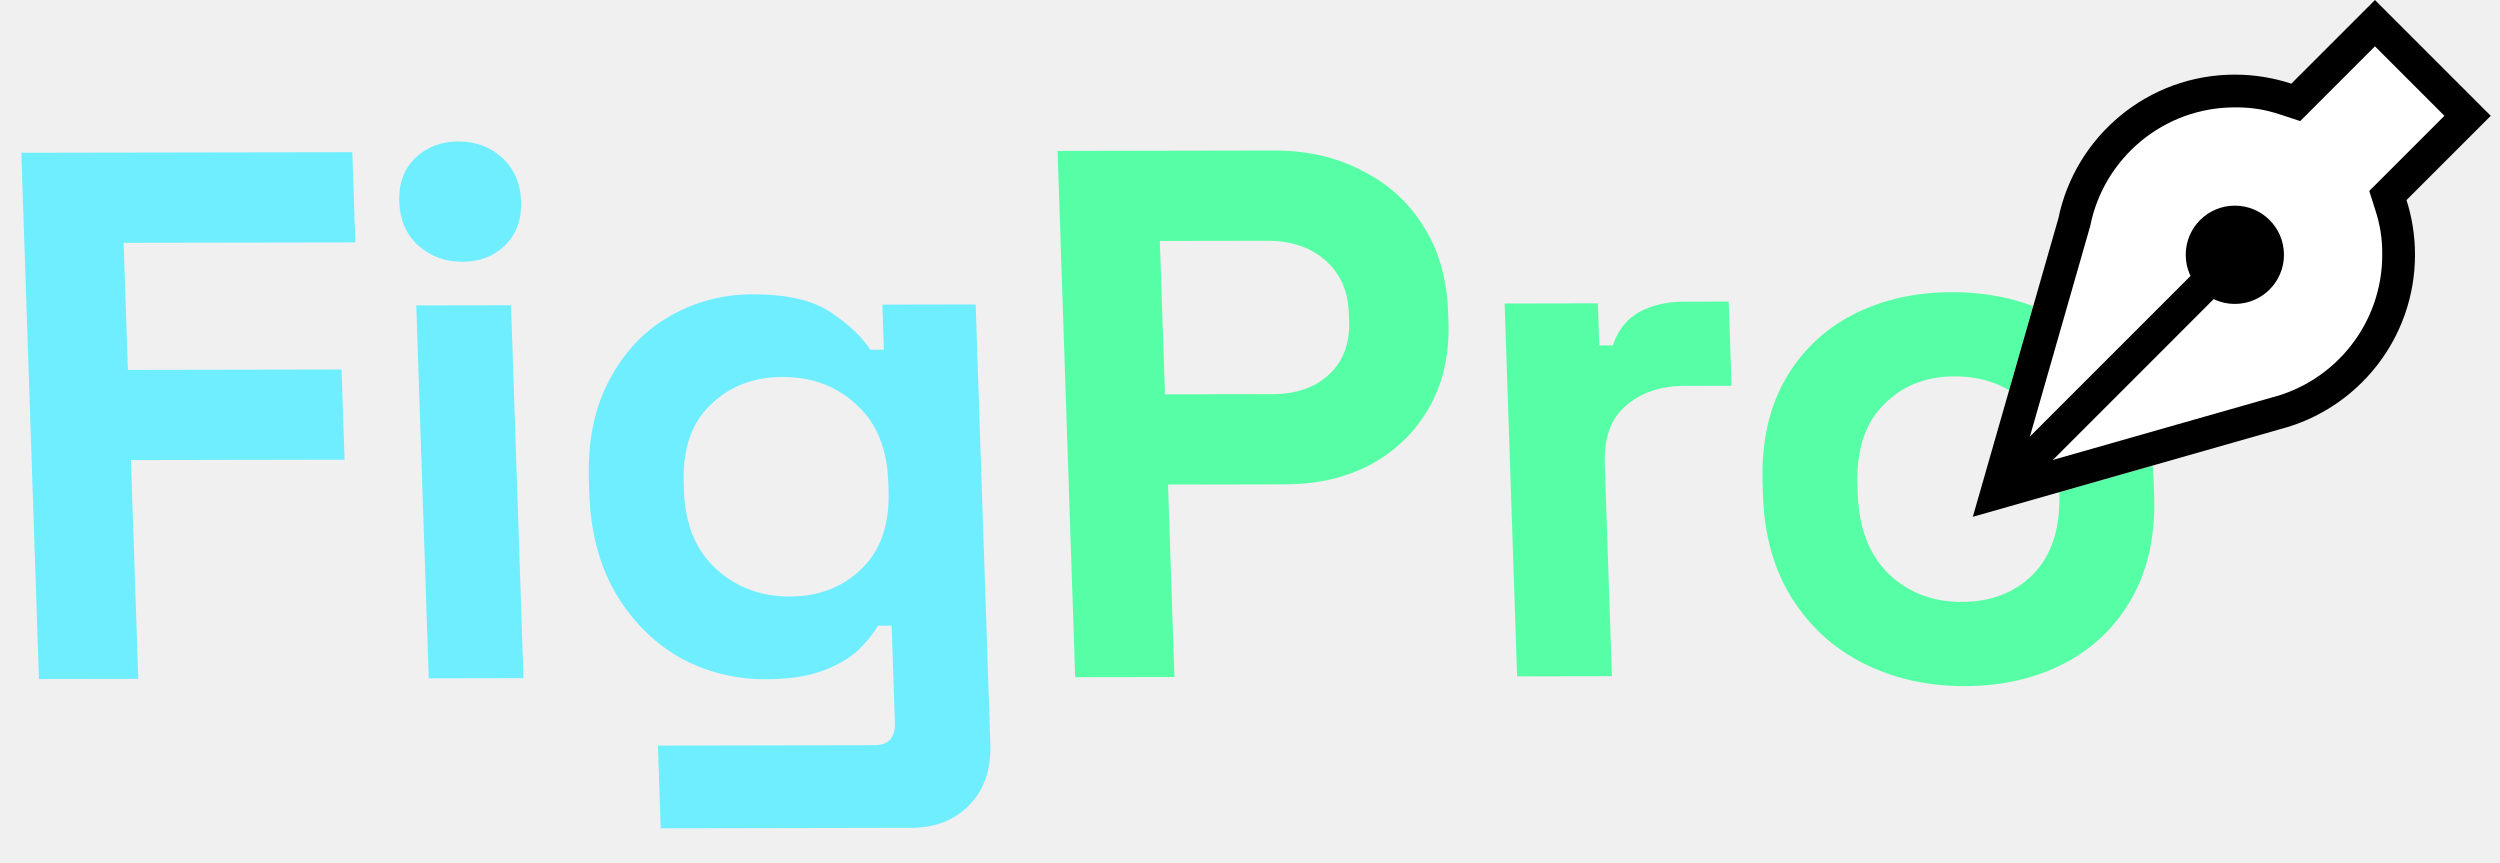
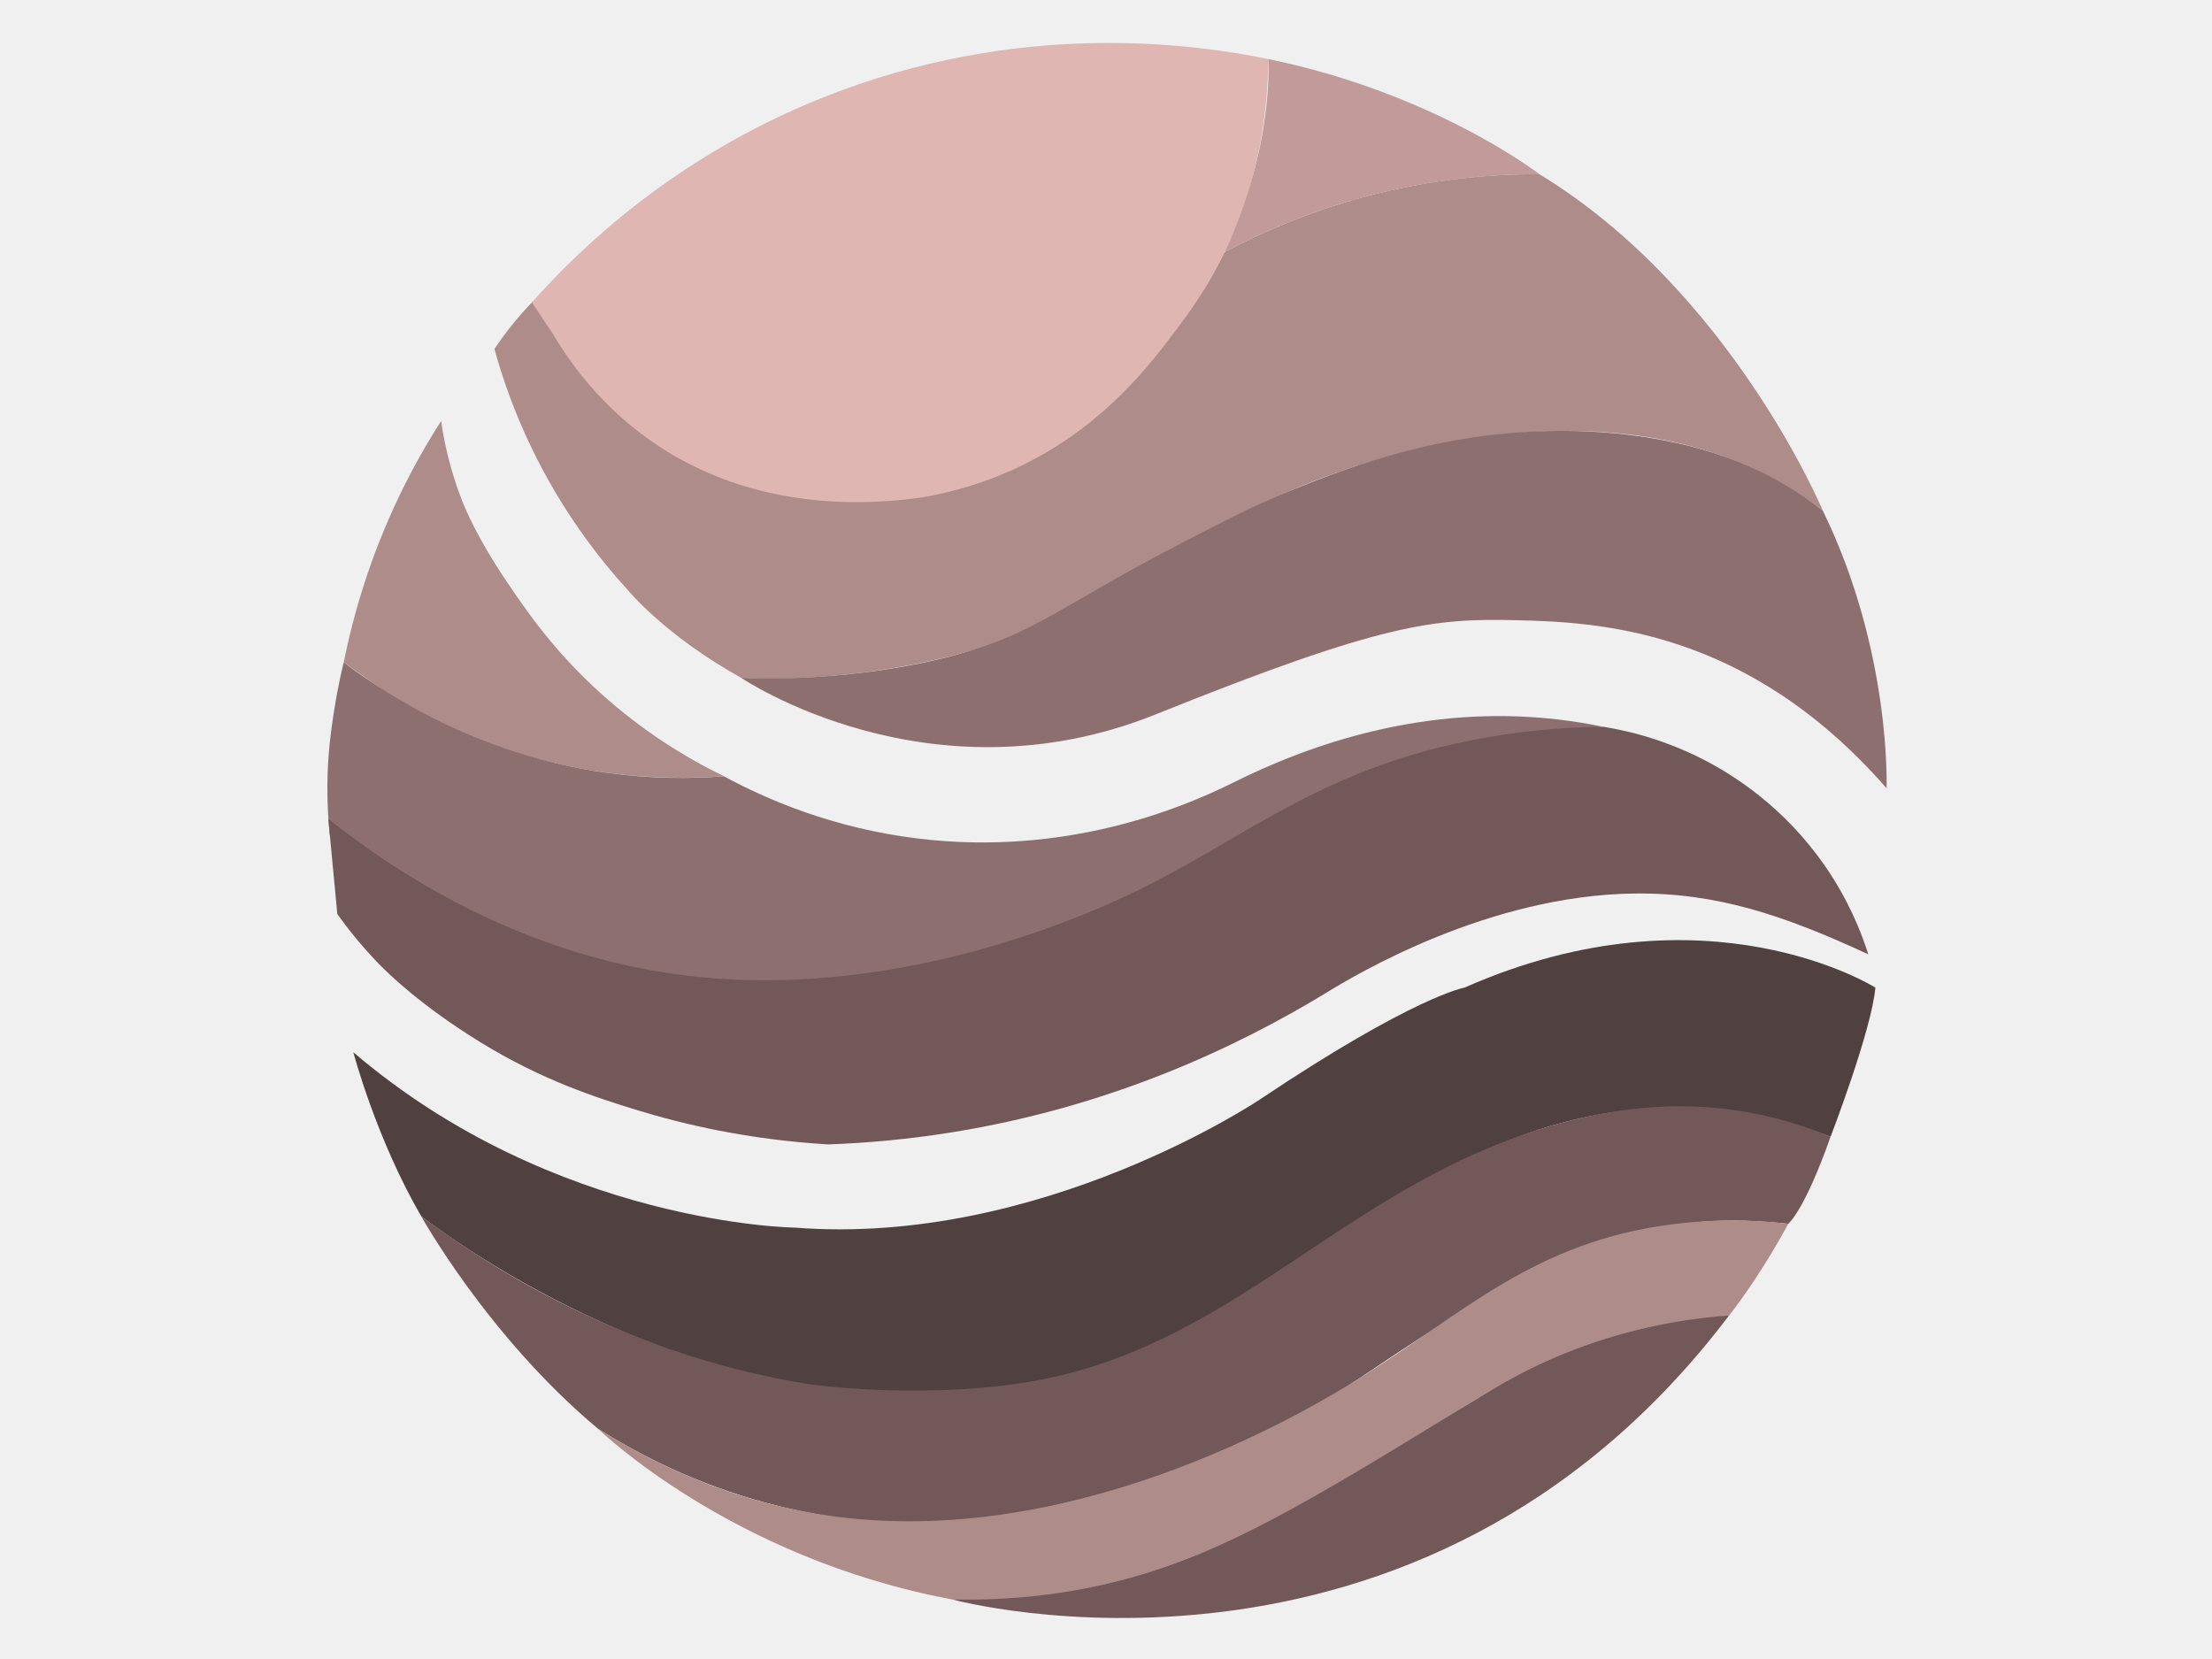
- <svg xmlns="http://www.w3.org/2000/svg" width="58" height="20" viewBox="0 0 58 20" fill="none">
-   <g clip-path="url(#clip0_1874_739)">
-     <path d="M0.904 15.754L0.495 3.544L8.174 3.531L8.244 5.624L2.869 5.633L2.967 8.581L7.924 8.572L7.994 10.665L3.038 10.674L3.208 15.75L0.904 15.754ZM9.947 15.738L9.657 7.086L11.856 7.082L12.146 15.734L9.947 15.738ZM10.723 6.073C10.327 6.073 9.985 5.946 9.698 5.691C9.422 5.436 9.276 5.099 9.262 4.68C9.248 4.261 9.371 3.924 9.63 3.668C9.901 3.411 10.234 3.283 10.629 3.282C11.036 3.281 11.378 3.409 11.654 3.664C11.93 3.919 12.075 4.256 12.09 4.675C12.104 5.093 11.981 5.431 11.722 5.687C11.463 5.944 11.13 6.072 10.723 6.073ZM13.671 11.44L13.662 11.161C13.631 10.254 13.786 9.48 14.125 8.84C14.464 8.188 14.924 7.693 15.506 7.355C16.1 7.005 16.751 6.829 17.461 6.828C18.252 6.827 18.856 6.965 19.272 7.244C19.689 7.522 19.995 7.812 20.192 8.114L20.506 8.114L20.471 7.067L22.635 7.063L22.976 17.249C22.996 17.842 22.837 18.314 22.5 18.663C22.163 19.024 21.704 19.205 21.122 19.206L15.328 19.217L15.264 17.298L20.29 17.289C20.616 17.288 20.773 17.114 20.761 16.765L20.686 14.515L20.371 14.515C20.261 14.702 20.105 14.894 19.902 15.092C19.699 15.278 19.425 15.436 19.08 15.564C18.735 15.693 18.295 15.758 17.76 15.758C17.05 15.76 16.387 15.592 15.771 15.256C15.166 14.908 14.672 14.415 14.29 13.776C13.908 13.126 13.701 12.347 13.671 11.44ZM18.324 13.839C18.999 13.838 19.556 13.621 19.995 13.19C20.435 12.759 20.641 12.154 20.615 11.375L20.609 11.201C20.583 10.41 20.336 9.806 19.868 9.388C19.411 8.959 18.84 8.744 18.153 8.746C17.479 8.747 16.922 8.963 16.482 9.394C16.043 9.813 15.836 10.418 15.862 11.209L15.868 11.384C15.894 12.163 16.142 12.767 16.61 13.196C17.078 13.626 17.649 13.84 18.324 13.839Z" fill="#6FEEFF" />
-     <path d="M24.944 15.711L24.535 3.501L29.561 3.492C30.329 3.491 31.009 3.647 31.601 3.96C32.204 4.261 32.678 4.69 33.023 5.248C33.379 5.805 33.57 6.468 33.596 7.235L33.604 7.48C33.629 8.235 33.477 8.899 33.147 9.469C32.828 10.028 32.377 10.464 31.795 10.78C31.223 11.083 30.565 11.235 29.82 11.237L27.098 11.242L27.247 15.707L24.944 15.711ZM27.028 9.148L29.523 9.144C30.07 9.143 30.507 8.991 30.834 8.688C31.162 8.385 31.317 7.972 31.299 7.449L31.293 7.274C31.276 6.751 31.093 6.339 30.745 6.037C30.398 5.735 29.951 5.585 29.404 5.586L26.908 5.59L27.028 9.148ZM35.197 15.692L34.907 7.041L37.071 7.037L37.104 8.014L37.418 8.013C37.534 7.664 37.735 7.408 38.02 7.245C38.318 7.082 38.664 7 39.059 6.999L40.106 6.997L40.172 8.95L39.09 8.952C38.532 8.953 38.077 9.105 37.727 9.408C37.376 9.7 37.21 10.153 37.231 10.77L37.396 15.688L35.197 15.692ZM45.587 15.918C44.726 15.92 43.947 15.746 43.249 15.399C42.551 15.051 41.993 14.546 41.575 13.884C41.157 13.222 40.933 12.426 40.901 11.496L40.892 11.217C40.861 10.287 41.032 9.49 41.405 8.826C41.779 8.163 42.303 7.656 42.977 7.306C43.652 6.956 44.42 6.78 45.281 6.778C46.142 6.777 46.922 6.95 47.62 7.298C48.318 7.645 48.876 8.15 49.294 8.812C49.711 9.474 49.936 10.27 49.967 11.201L49.976 11.48C50.008 12.41 49.836 13.207 49.463 13.87C49.09 14.534 48.566 15.04 47.891 15.391C47.216 15.741 46.448 15.916 45.587 15.918ZM45.522 13.964C46.197 13.963 46.748 13.747 47.176 13.316C47.603 12.873 47.803 12.245 47.776 11.431L47.77 11.257C47.742 10.443 47.501 9.821 47.044 9.392C46.599 8.951 46.033 8.731 45.346 8.732C44.672 8.733 44.121 8.955 43.693 9.398C43.266 9.829 43.065 10.451 43.093 11.265L43.099 11.44C43.126 12.254 43.368 12.881 43.825 13.322C44.281 13.752 44.847 13.966 45.522 13.964Z" fill="#56FFA6" />
-     <path d="M47.755 5.063C48.147 3.161 49.831 1.731 51.848 1.731C52.306 1.731 52.746 1.805 53.158 1.941L55.099 0L57.786 2.687L55.831 4.641C55.959 5.042 56.028 5.468 56.028 5.911C56.028 7.856 54.699 9.49 52.9 9.957L45.769 11.99L47.755 5.063Z" fill="white" />
-     <path d="M55.099 1.075L53.696 2.478L53.365 2.809L52.92 2.663C52.564 2.543 52.243 2.489 51.848 2.491C50.198 2.491 48.82 3.661 48.499 5.216L48.493 5.245L48.485 5.272L46.877 10.884L52.692 9.226L52.701 9.224L52.71 9.221C54.182 8.84 55.268 7.501 55.268 5.911C55.27 5.529 55.22 5.218 55.107 4.872L54.967 4.431L55.294 4.104L56.711 2.687L55.099 1.075ZM47.755 5.063C48.147 3.161 49.831 1.731 51.848 1.731C52.306 1.731 52.746 1.805 53.158 1.941L54.562 0.538L55.099 0L55.637 0.538L57.249 2.15L57.786 2.687L57.249 3.224L55.831 4.641C55.959 5.042 56.028 5.468 56.028 5.911C56.028 7.856 54.699 9.49 52.9 9.957L46.63 11.745L45.769 11.99L46.016 11.13L47.755 5.063Z" fill="black" />
-     <path d="M46.798 11.499L46.529 11.768L45.992 11.23L46.26 10.962L51.58 5.642L51.848 5.374L52.386 5.911L52.117 6.18L46.798 11.499Z" fill="black" />
-     <path d="M52.988 5.911C52.988 5.281 52.478 4.771 51.848 4.771C51.219 4.771 50.709 5.281 50.709 5.911C50.709 6.54 51.219 7.051 51.848 7.051C52.478 7.051 52.988 6.54 52.988 5.911Z" fill="black" />
-   </g>
-   <defs>
-     <clipPath id="clip0_1874_739">
-       <rect width="58" height="20" fill="white" />
-     </clipPath>
-   </defs>
+ <svg xmlns="http://www.w3.org/2000/svg" version="1.1" id="Слой_1" x="0px" y="0px" viewBox="0 0 1024 768" style="enable-background:new 0 0 1024 768;" xml:space="preserve">
+   <style type="text/css">
+ 	.st0{fill:#AD8C8A;}
+ 	.st1{fill:#DFB6B2;}
+ 	.st2{fill:#DAD9D8;}
+ 	.st3{fill:#C19A99;}
+ 	.st4{fill:#191817;}
+ 	.st5{fill:#8E6F6F;}
+ 	.st6{fill:#0011C9;stroke:#000000;stroke-miterlimit:10;}
+ 	.st7{fill:#725858;}
+ 	.st8{fill:#514040;}
+ </style>
+   <path class="st0" d="M246.22,140c-3.95,4.11-7.56,8.44-7.56,8.44c-4.3,5.17-7.55,9.77-9.78,13.11c3.76,13.59,9.19,29.17,17.18,45.75  c13.91,28.86,30.68,50.63,44.6,65.88c0,0,17.19,21.04,52.44,40.59c0,0,105.48,8.3,191.7-52.15s225.48-90.96,309.04-25.19  c0,0-42.52-101.78-131.19-155.78c-21.13-0.11-49.43,1.92-81.51,10.6c-26.21,7.09-47.76,16.68-64.18,25.45  C385.17,120.45,253.47,132.47,246.22,140z" />
+   <path class="st1" d="M256,154.67c8.88,14.97,25.92,38.65,55.56,56c2.38,1.39,9.82,5.66,20,9.78c15.75,6.37,48.36,16.53,95.56,9.78  c22.17-3.88,38.77-11,49.33-16.44c35.81-18.45,56.37-45.43,68.89-62.22c4.91-6.59,12.29-16.57,19.56-30.67  c8.81-17.08,21.86-48.73,22.22-93.56c-33.11-6.8-114.79-18.85-206.67,18C312.01,72.78,268.27,115.19,246.22,140L256,154.67z" />
+   <path class="st2" d="M712.67,80.67" />
+   <path class="st3" d="M712.67,80.67c0,0-48.44-37.56-125.56-53.33c0,0,3.06,39.43-20.14,89.38c13.01-6.96,28.25-13.91,45.69-19.83  C651.59,83.67,686.7,80.6,712.67,80.67z" />
+   <path class="st4" d="M783.41,36.15" />
+   <path class="st0" d="M704.44,327.11" />
+   <path class="st5" d="M343.11,313.78c0,0,87.11,59.11,192,16.89s128.44-44.44,166.67-43.56s107.11,4,171.56,77.78  c0,0,2.37-63.11-29.48-128.44c-5.67-4.52-13.49-10.1-23.41-15.41c-2.76-1.48-12.96-6.83-27.49-11.46  c-28.96-9.24-57.36-9.94-65.24-10.08c-57.43-1-101.86,16.25-128.01,26.69c-17.11,6.83-28.89,12.91-52.44,25.07  c-55.47,28.64-66.86,41.41-103.56,51.58c-21.93,6.08-42.77,8.42-49.95,9.2C374.07,314.17,356.85,314.32,343.11,313.78z" />
+   <path class="st0" d="M335.11,359.33c-27.92,2.07-51.14-0.67-67.56-3.78c-34.26-6.49-67.07-19.93-86-33.11  c-2.46-1.71-22.54-15.85-22.44-15.78c4.46-22.16,12.19-49,26.01-77.64c6.12-12.69,12.63-24.06,19.1-34.14  c1.33,9.38,3.99,22.41,9.78,37.11c1.3,3.3,6.76,16.84,20.94,37.8c9.2,13.59,21.68,31.79,43.06,51.08  C297.73,338.7,317.81,350.93,335.11,359.33z" />
+   <path class="st0" d="M212.22,167.11" />
+   <path class="st0" d="M763.56,45.78" />
+   <path class="st5" d="M159.11,306.67c0,0-2.44,9.33-4.56,23.06c-1.21,7.89-2.91,19.26-3,34.13c-0.05,9.02,0.51,16.76,1.15,22.79  c11.62,8.6,28.74,20.18,50.79,31.36c65.94,33.43,127.11,37.43,159.17,38.89c38.09,1.73,67.19-4.03,86.22-9.33  c28.91-8.06,55.13-22.12,107.56-50.22c30.48-16.34,41.38-23.52,67.56-34.67c23.41-9.97,40.05-16.93,64-20.89  c22.11-3.66,53.63-5.28,54.22-5.33c-6.84-1.43-13.95-2.6-21.33-3.44c-61.43-7.04-114.46,11.42-150.81,29.67  c-22.98,11.35-76.62,33.84-145.19,25.48c-39.44-4.81-70.1-18.15-89.78-28.81c-15.78,1.22-34.29,1.19-54.71-1.68  C223.58,349.66,182.1,323.91,159.11,306.67z" />
+   <path class="st6" d="M336.89,324.44" />
+   <path class="st7" d="M864.89,441.78c-3.24-10.23-9.12-25.08-20-40.83c-19.21-27.8-42.98-42.39-55.56-48.94  c-10.15-5.29-26.13-12.17-47.11-15.56c-13,0.12-32.42,1.05-55.45,5.18c-72.24,12.93-107.41,44.22-156.99,69.05  c-17.65,8.84-107.23,51.97-207.41,41.48c-33.35-3.49-98.52-16.13-170.37-73.04c1.38,14.67,2.77,29.33,4.15,44  c4.29,6.01,10.55,14.08,18.96,22.81c4.78,4.96,19.98,19.73,47.11,36.44c29.07,17.91,54.21,25.83,72.3,31.41  c21.36,6.58,51.61,13.79,88.89,16c17.92-0.64,37.17-2.35,57.48-5.63c73.15-11.81,131.25-39.23,172.15-64  c14.89-9.23,76.23-45.76,143.7-46.52C794.6,413.2,825.78,423.64,864.89,441.78z" />
+   <path class="st5" d="M881.19,390.52" />
+   <path class="st7" d="M843.26,348.44" />
+   <path class="st5" d="M629.33,327.7" />
+   <path class="st5" d="M560,340.15" />
+   <path class="st7" d="M155.56,449.78" />
+   <path class="st8" d="M163.56,487.11c0,0,10.67,40.3,31.41,75.85c0,0,125.04,99.56,264.3,81.19c20.41-1.81,48.78-6.7,79.41-20.74  c22.04-10.1,33.61-19.61,68.15-42.07c17.32-11.27,42.12-26.89,73.03-44.66c17.38-9.14,51.94-24.25,97.42-23.79  c30,0.3,54.23,7.27,70.15,13.33c0,0,18.96-49.15,20.74-69.02c0,0-78.22-49.46-190.22,0c0,0-23.11,3.84-94.81,51.84  c0,0-101.33,68.15-215.11,59.26C368,568.3,257.19,567.11,163.56,487.11z" />
+   <path class="st7" d="M194.96,562.96c0,0,30.81,55.7,81.78,98.37c19.62,12.41,45.86,25.77,78.42,34.52  c85.83,23.07,159.39-1.02,190.03-13.19c0,0,27.85-6.52,90.07-48.59c62.22-42.08,103.7-63.41,136.3-65.78c0,0,17.19-5.93,56.3-1.78  c0,0,7.42-5.82,19.56-40.3c-8.03-3.37-21.17-8.23-37.93-11.26c-28.9-5.22-57.67-3.03-87.31,5.04  C622.02,547.29,572.12,625.42,472.59,640.3c-49.42,7.39-97.19,0.59-97.19,0.59c-5.12-0.76-28.07-4.29-57.19-13.63  c-6.65-2.13-27.31-8.96-53.11-21.49C245.98,596.47,221.49,582.8,194.96,562.96z" />
+   <path class="st0" d="M276.74,661.33c0,0,61.48,60,164.15,79.11c6.13,0.41,14.99,0.77,25.61,0.36  c36.76-1.41,73.41-11.17,131.73-41.25c71.04-36.65,73.58-51.54,125.36-71.05c31.29-11.79,58.6-16.99,76.86-19.55  c0,0,13.1-16.07,27.41-42.44c-12.33-1.43-31.04-2.6-53.31,0.19c-64.12,8.02-96.98,41.23-144.36,70.78  c-18.8,11.72-127.04,79.22-242.18,64.74C338.26,695.97,300,676.02,276.74,661.33z" />
+   <path class="st0" d="M732,783.11" />
+   <path class="st0" d="M482.67,774.67" />
+   <path class="st7" d="M325.63,630.26" />
+   <path class="st7" d="M292.44,701.63" />
+   <path class="st7" d="M248.89,644.44" />
+   <path class="st7" d="M800.44,608.96c-15.01,1.09-39.25,4.14-67.11,14.16c-24.33,8.75-40.62,18.93-52.55,26.23  c-74.87,45.83-114,69.79-161.67,82.21c-17.7,4.61-44.18,9.61-78.22,8.89C440.89,740.44,656.44,799.24,800.44,608.96z" />
+   <path class="st7" d="M798.67,671.11" />
+   <path class="st7" d="M135.11,415.41" />
+   <path class="st5" d="M140.89,379.78" />
</svg>
